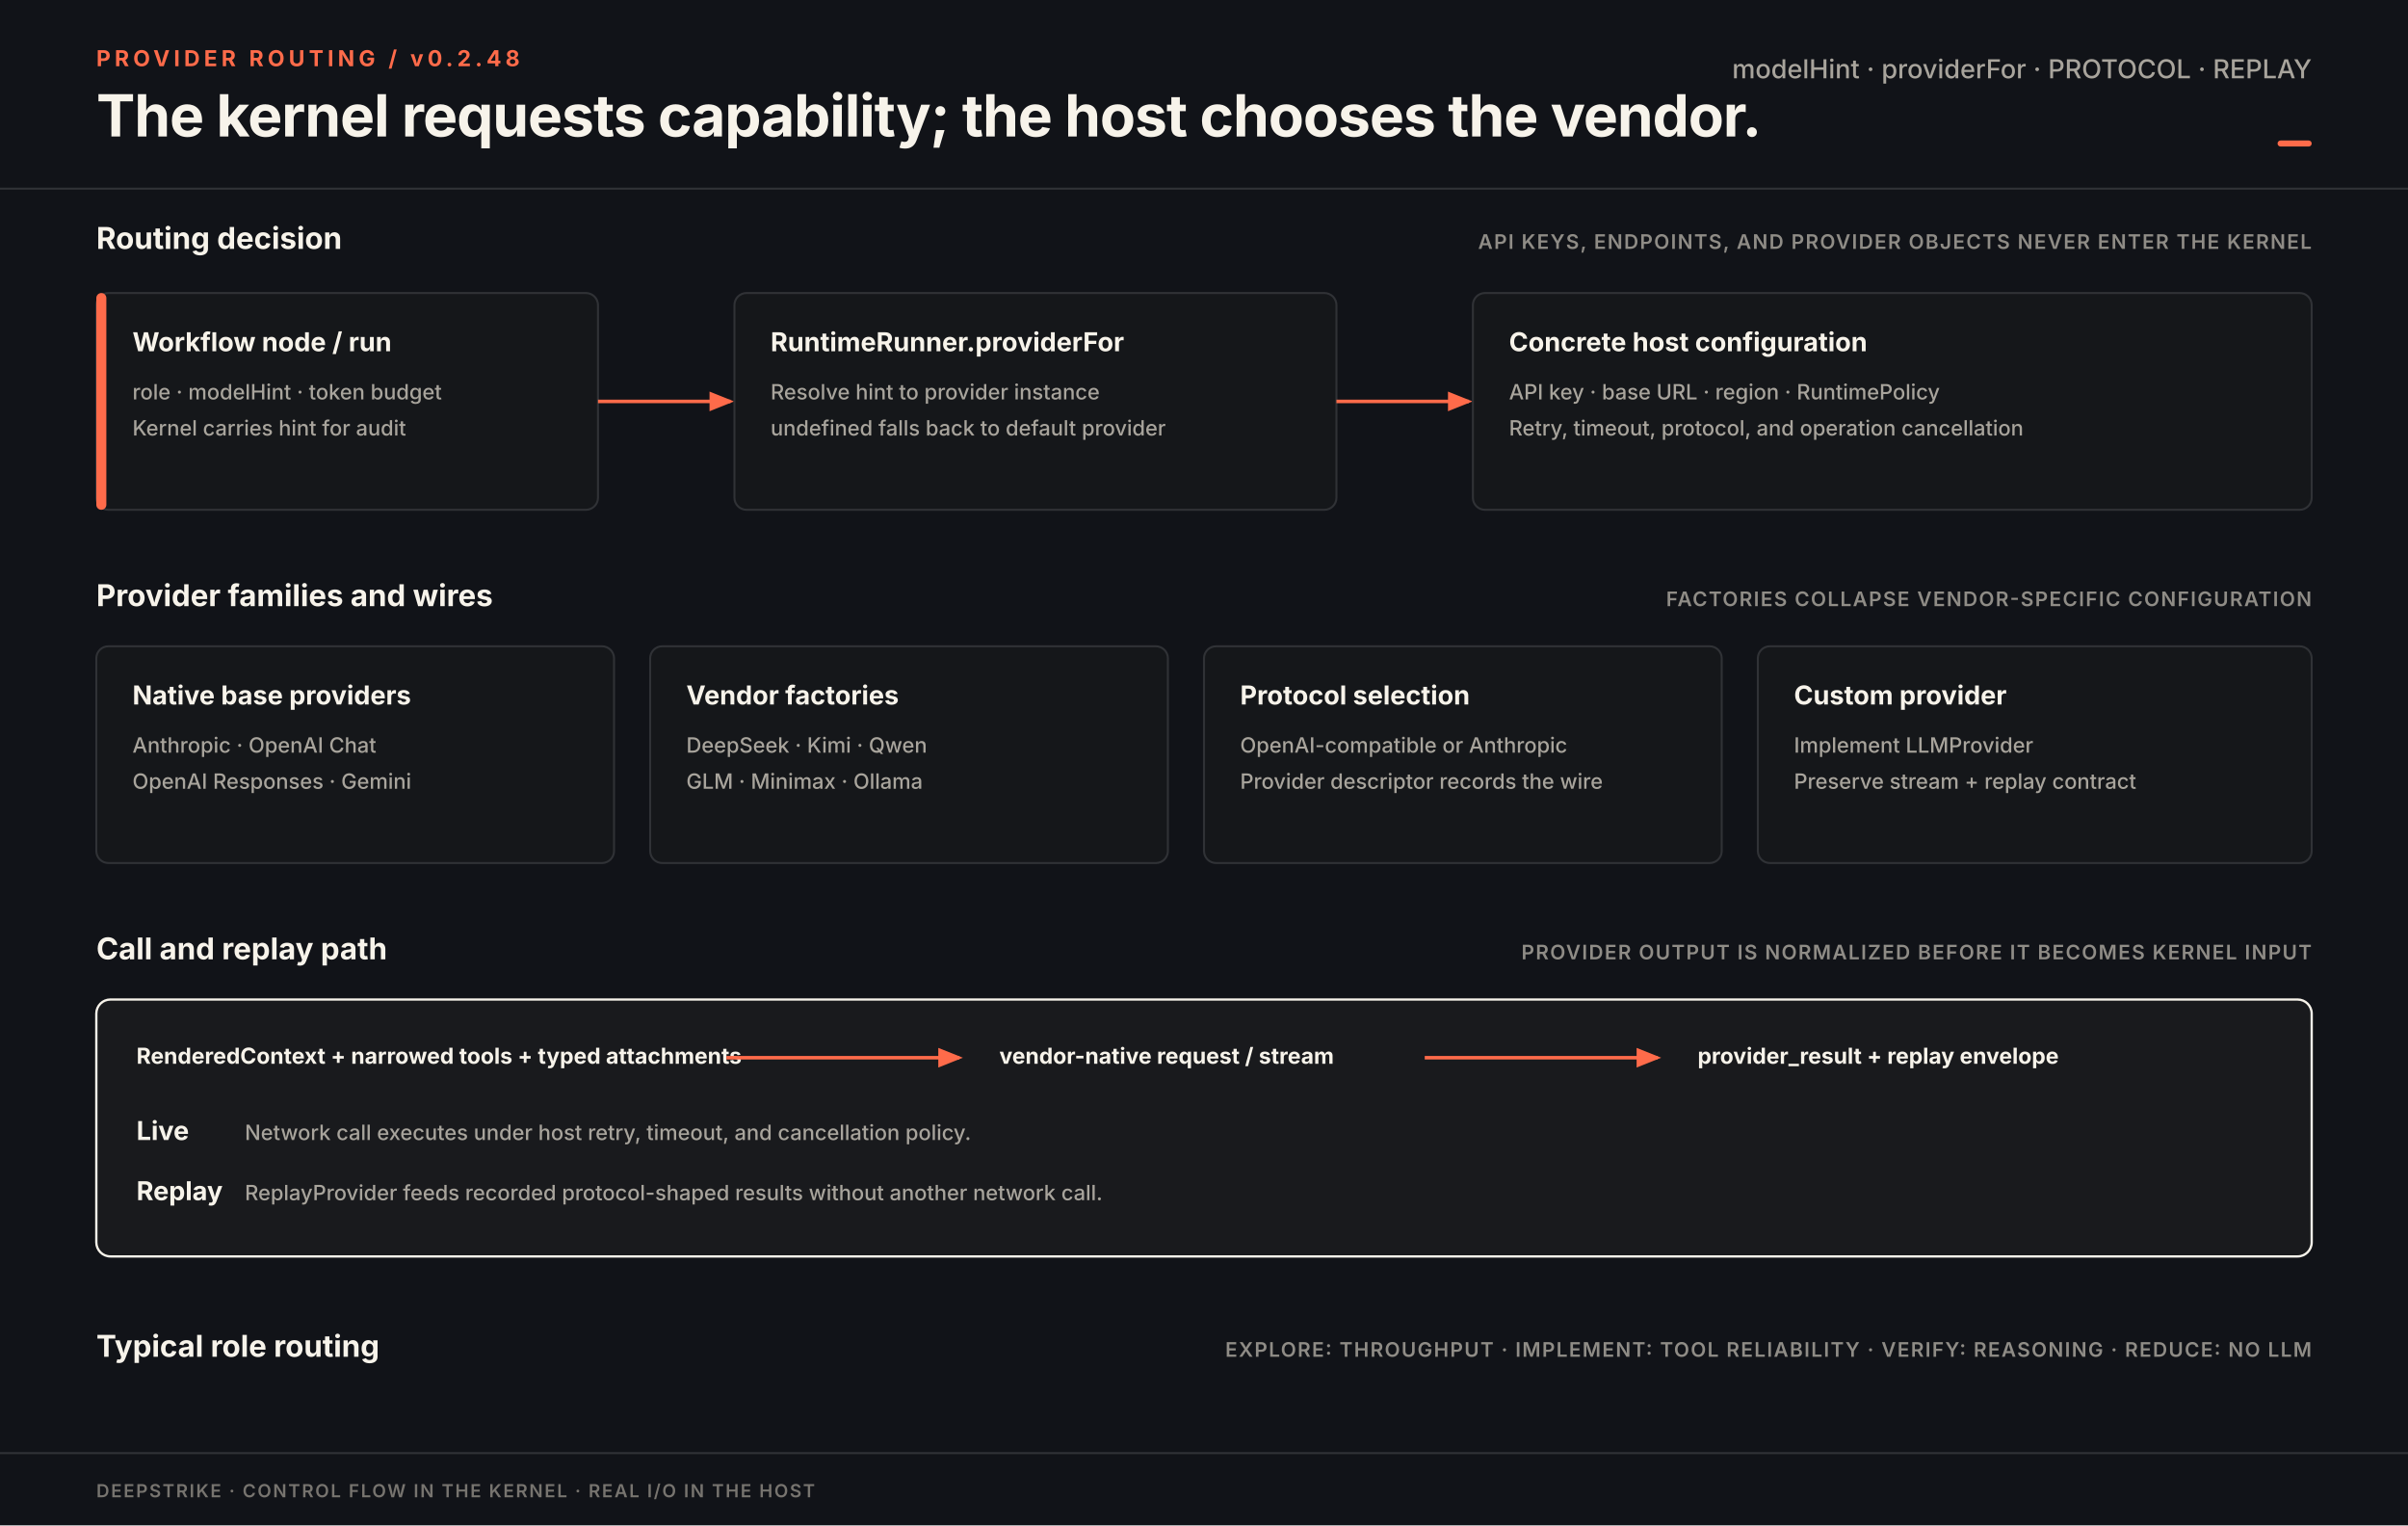
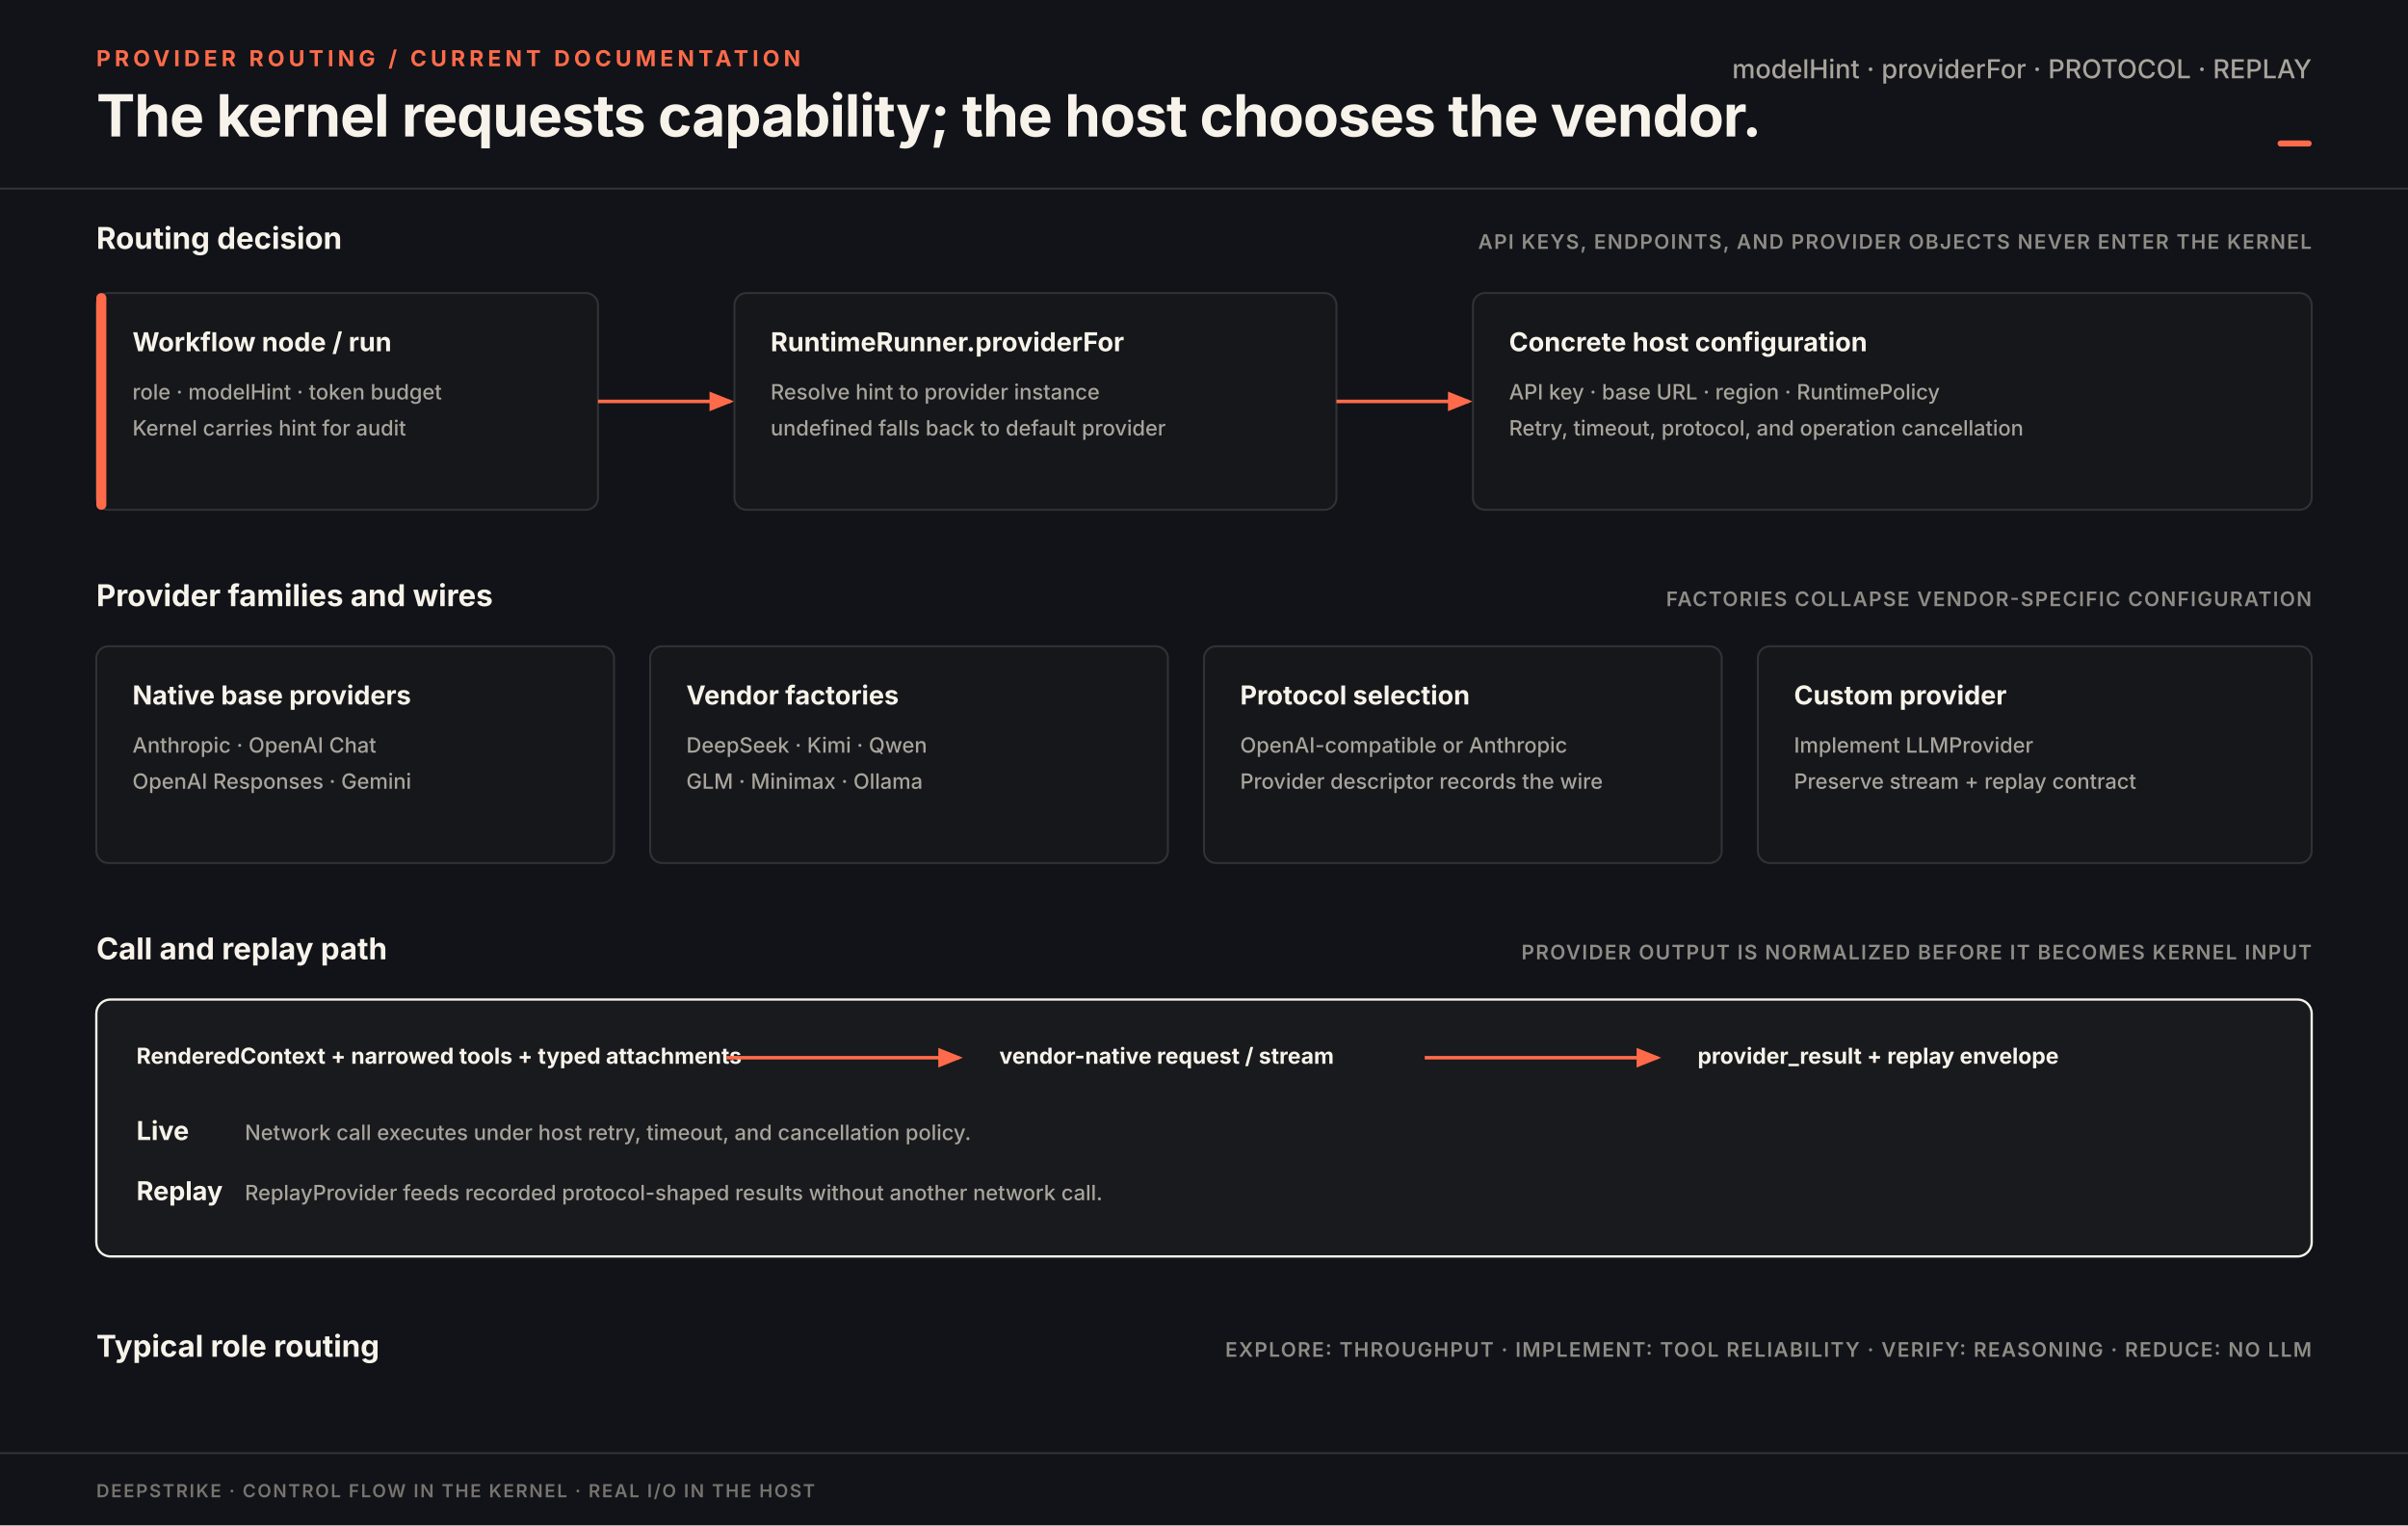
<svg xmlns="http://www.w3.org/2000/svg" viewBox="0 0 1200 760" role="img" aria-labelledby="title desc">
  <defs>
    <marker id="arrow-ivory" viewBox="0 0 10 10" refX="8.5" refY="5" markerWidth="7" markerHeight="7" orient="auto">
      <path d="M0 1 10 5 0 9Z" fill="#F7F3EA" />
    </marker>
    <marker id="arrow-coral" viewBox="0 0 10 10" refX="8.5" refY="5" markerWidth="7" markerHeight="7" orient="auto">
      <path d="M0 1 10 5 0 9Z" fill="#FF6B4A" />
    </marker>
    <style>
      text { font-family: Inter, ui-sans-serif, system-ui, -apple-system, "Segoe UI", "Noto Sans CJK SC", sans-serif; }
      .eyebrow { fill:#FF6B4A; font-size:11px; font-weight:700; letter-spacing:2px; }
      .title { fill:#F7F3EA; font-size:29px; font-weight:700; letter-spacing:-.45px; }
      .subtitle { fill:#A8A49C; font-size:13px; font-weight:450; }
      .section-title { fill:#F7F3EA; font-size:15px; font-weight:700; }
      .section-note { fill:#8F8C86; font-size:10px; font-weight:600; letter-spacing:.65px; }
      .card-title { fill:#F7F3EA; font-size:13px; font-weight:650; }
      .card-text { fill:#A8A49C; font-size:10.5px; font-weight:450; }
      .body { fill:#A8A49C; font-size:11px; font-weight:450; }
      .label { fill:#F7F3EA; font-size:11px; font-weight:650; }
      .micro { fill:#8F8C86; font-size:9.5px; font-weight:650; letter-spacing:.55px; }
      .pill-text { fill:#111318; font-size:9px; font-weight:750; letter-spacing:.5px; }
      .footer { fill:#77746F; font-size:9px; font-weight:600; letter-spacing:.8px; }
      .panel { fill:#15171A; stroke:#303236; stroke-width:1; }
      .panel-strong { fill:#191A1D; stroke:#F7F3EA; stroke-width:1.15; }
      .kernel { fill:#0D0F11; stroke:#3B3D41; stroke-width:1.2; }
      .soft { fill:#121316; stroke:#26282C; stroke-width:1; }
      .accent-fill { fill:#FF6B4A; }
      .pill.coral { fill:#FF6B4A; }
      .pill.ivory { fill:#F7F3EA; }
      .pill.muted { fill:#8F8C86; }
      .rule { fill:none; stroke:#303236; stroke-width:1; }
      .rule-coral { fill:none; stroke:#FF6B4A; stroke-width:1.2; }
      .flow { fill:none; stroke:#F7F3EA; stroke-width:1.45; marker-end:url(#arrow-ivory); }
      .flow-coral { stroke:#FF6B4A; stroke-width:1.75; marker-end:url(#arrow-coral); }
      .flow-dash { stroke-dasharray:5 5; }
    </style>
  </defs>
  <rect width="1200" height="760" fill="#111318" />
  <path d="M0 94H1200M0 724H1200" class="rule" />
-   <text x="48" y="33" class="eyebrow" text-anchor="start">PROVIDER ROUTING / v0.2.48</text>
+   <text x="48" y="33" class="eyebrow" text-anchor="start">PROVIDER ROUTING / CURRENT DOCUMENTATION</text>
  <text x="48" y="68" class="title" text-anchor="start">The kernel requests capability; the host chooses the vendor.</text>
  <text x="1152" y="39" class="subtitle" text-anchor="end">modelHint · providerFor · PROTOCOL · REPLAY</text>
  <rect x="1135" y="70" width="17" height="3" rx="1.5" class="accent-fill" />
  <text x="48" y="124" class="section-title" text-anchor="start">Routing decision</text>
  <text x="1152" y="124" class="section-note" text-anchor="end">API KEYS, ENDPOINTS, AND PROVIDER OBJECTS NEVER ENTER THE KERNEL</text>
  <g>
    <rect x="48" y="146" width="250" height="108" rx="6" class="panel" />
    <rect x="48" y="146" width="5" height="108" rx="2.5" class="accent-fill" />
    <text x="66" y="175" class="card-title" text-anchor="start">Workflow node / run</text>
    <text x="66" y="199" class="card-text" text-anchor="start">role · modelHint · token budget</text>
    <text x="66" y="217" class="card-text" text-anchor="start">Kernel carries hint for audit</text>
  </g>
  <path d="M298 200H364" class="flow flow-coral" />
  <g>
    <rect x="366" y="146" width="300" height="108" rx="6" class="panel" />
    <text x="384" y="175" class="card-title" text-anchor="start">RuntimeRunner.providerFor</text>
    <text x="384" y="199" class="card-text" text-anchor="start">Resolve hint to provider instance</text>
    <text x="384" y="217" class="card-text" text-anchor="start">undefined falls back to default provider</text>
  </g>
  <path d="M666 200H732" class="flow flow-coral" />
  <g>
    <rect x="734" y="146" width="418" height="108" rx="6" class="panel" />
    <text x="752" y="175" class="card-title" text-anchor="start">Concrete host configuration</text>
    <text x="752" y="199" class="card-text" text-anchor="start">API key · base URL · region · RuntimePolicy</text>
    <text x="752" y="217" class="card-text" text-anchor="start">Retry, timeout, protocol, and operation cancellation</text>
  </g>
  <text x="48" y="302" class="section-title" text-anchor="start">Provider families and wires</text>
  <text x="1152" y="302" class="section-note" text-anchor="end">FACTORIES COLLAPSE VENDOR-SPECIFIC CONFIGURATION</text>
  <g>
    <rect x="48" y="322" width="258" height="108" rx="6" class="panel" />
    <text x="66" y="351" class="card-title" text-anchor="start">Native base providers</text>
    <text x="66" y="375" class="card-text" text-anchor="start">Anthropic · OpenAI Chat</text>
    <text x="66" y="393" class="card-text" text-anchor="start">OpenAI Responses · Gemini</text>
  </g>
  <g>
    <rect x="324" y="322" width="258" height="108" rx="6" class="panel" />
    <text x="342" y="351" class="card-title" text-anchor="start">Vendor factories</text>
    <text x="342" y="375" class="card-text" text-anchor="start">DeepSeek · Kimi · Qwen</text>
    <text x="342" y="393" class="card-text" text-anchor="start">GLM · Minimax · Ollama</text>
  </g>
  <g>
    <rect x="600" y="322" width="258" height="108" rx="6" class="panel" />
    <text x="618" y="351" class="card-title" text-anchor="start">Protocol selection</text>
    <text x="618" y="375" class="card-text" text-anchor="start">OpenAI-compatible or Anthropic</text>
    <text x="618" y="393" class="card-text" text-anchor="start">Provider descriptor records the wire</text>
  </g>
  <g>
    <rect x="876" y="322" width="276" height="108" rx="6" class="panel" />
    <text x="894" y="351" class="card-title" text-anchor="start">Custom provider</text>
    <text x="894" y="375" class="card-text" text-anchor="start">Implement LLMProvider</text>
    <text x="894" y="393" class="card-text" text-anchor="start">Preserve stream + replay contract</text>
  </g>
  <text x="48" y="478" class="section-title" text-anchor="start">Call and replay path</text>
  <text x="1152" y="478" class="section-note" text-anchor="end">PROVIDER OUTPUT IS NORMALIZED BEFORE IT BECOMES KERNEL INPUT</text>
  <rect x="48" y="498" width="1104" height="128" rx="7" class="panel-strong" />
  <text x="68" y="530" class="label" text-anchor="start">RenderedContext + narrowed tools + typed attachments</text>
  <path d="M362 527H478" class="flow flow-coral" />
  <text x="498" y="530" class="label" text-anchor="start">vendor-native request / stream</text>
  <path d="M710 527H826" class="flow flow-coral" />
  <text x="846" y="530" class="label" text-anchor="start">provider_result + replay envelope</text>
  <text x="68" y="568" class="card-title" text-anchor="start">Live</text>
  <text x="122" y="568" class="card-text" text-anchor="start">Network call executes under host retry, timeout, and cancellation policy.</text>
  <text x="68" y="598" class="card-title" text-anchor="start">Replay</text>
  <text x="122" y="598" class="card-text" text-anchor="start">ReplayProvider feeds recorded protocol-shaped results without another network call.</text>
  <text x="48" y="676" class="section-title" text-anchor="start">Typical role routing</text>
  <text x="1152" y="676" class="section-note" text-anchor="end">EXPLORE: THROUGHPUT · IMPLEMENT: TOOL RELIABILITY · VERIFY: REASONING · REDUCE: NO LLM</text>
  <text x="48" y="746" class="footer" text-anchor="start">DEEPSTRIKE · CONTROL FLOW IN THE KERNEL · REAL I/O IN THE HOST</text>
</svg>
